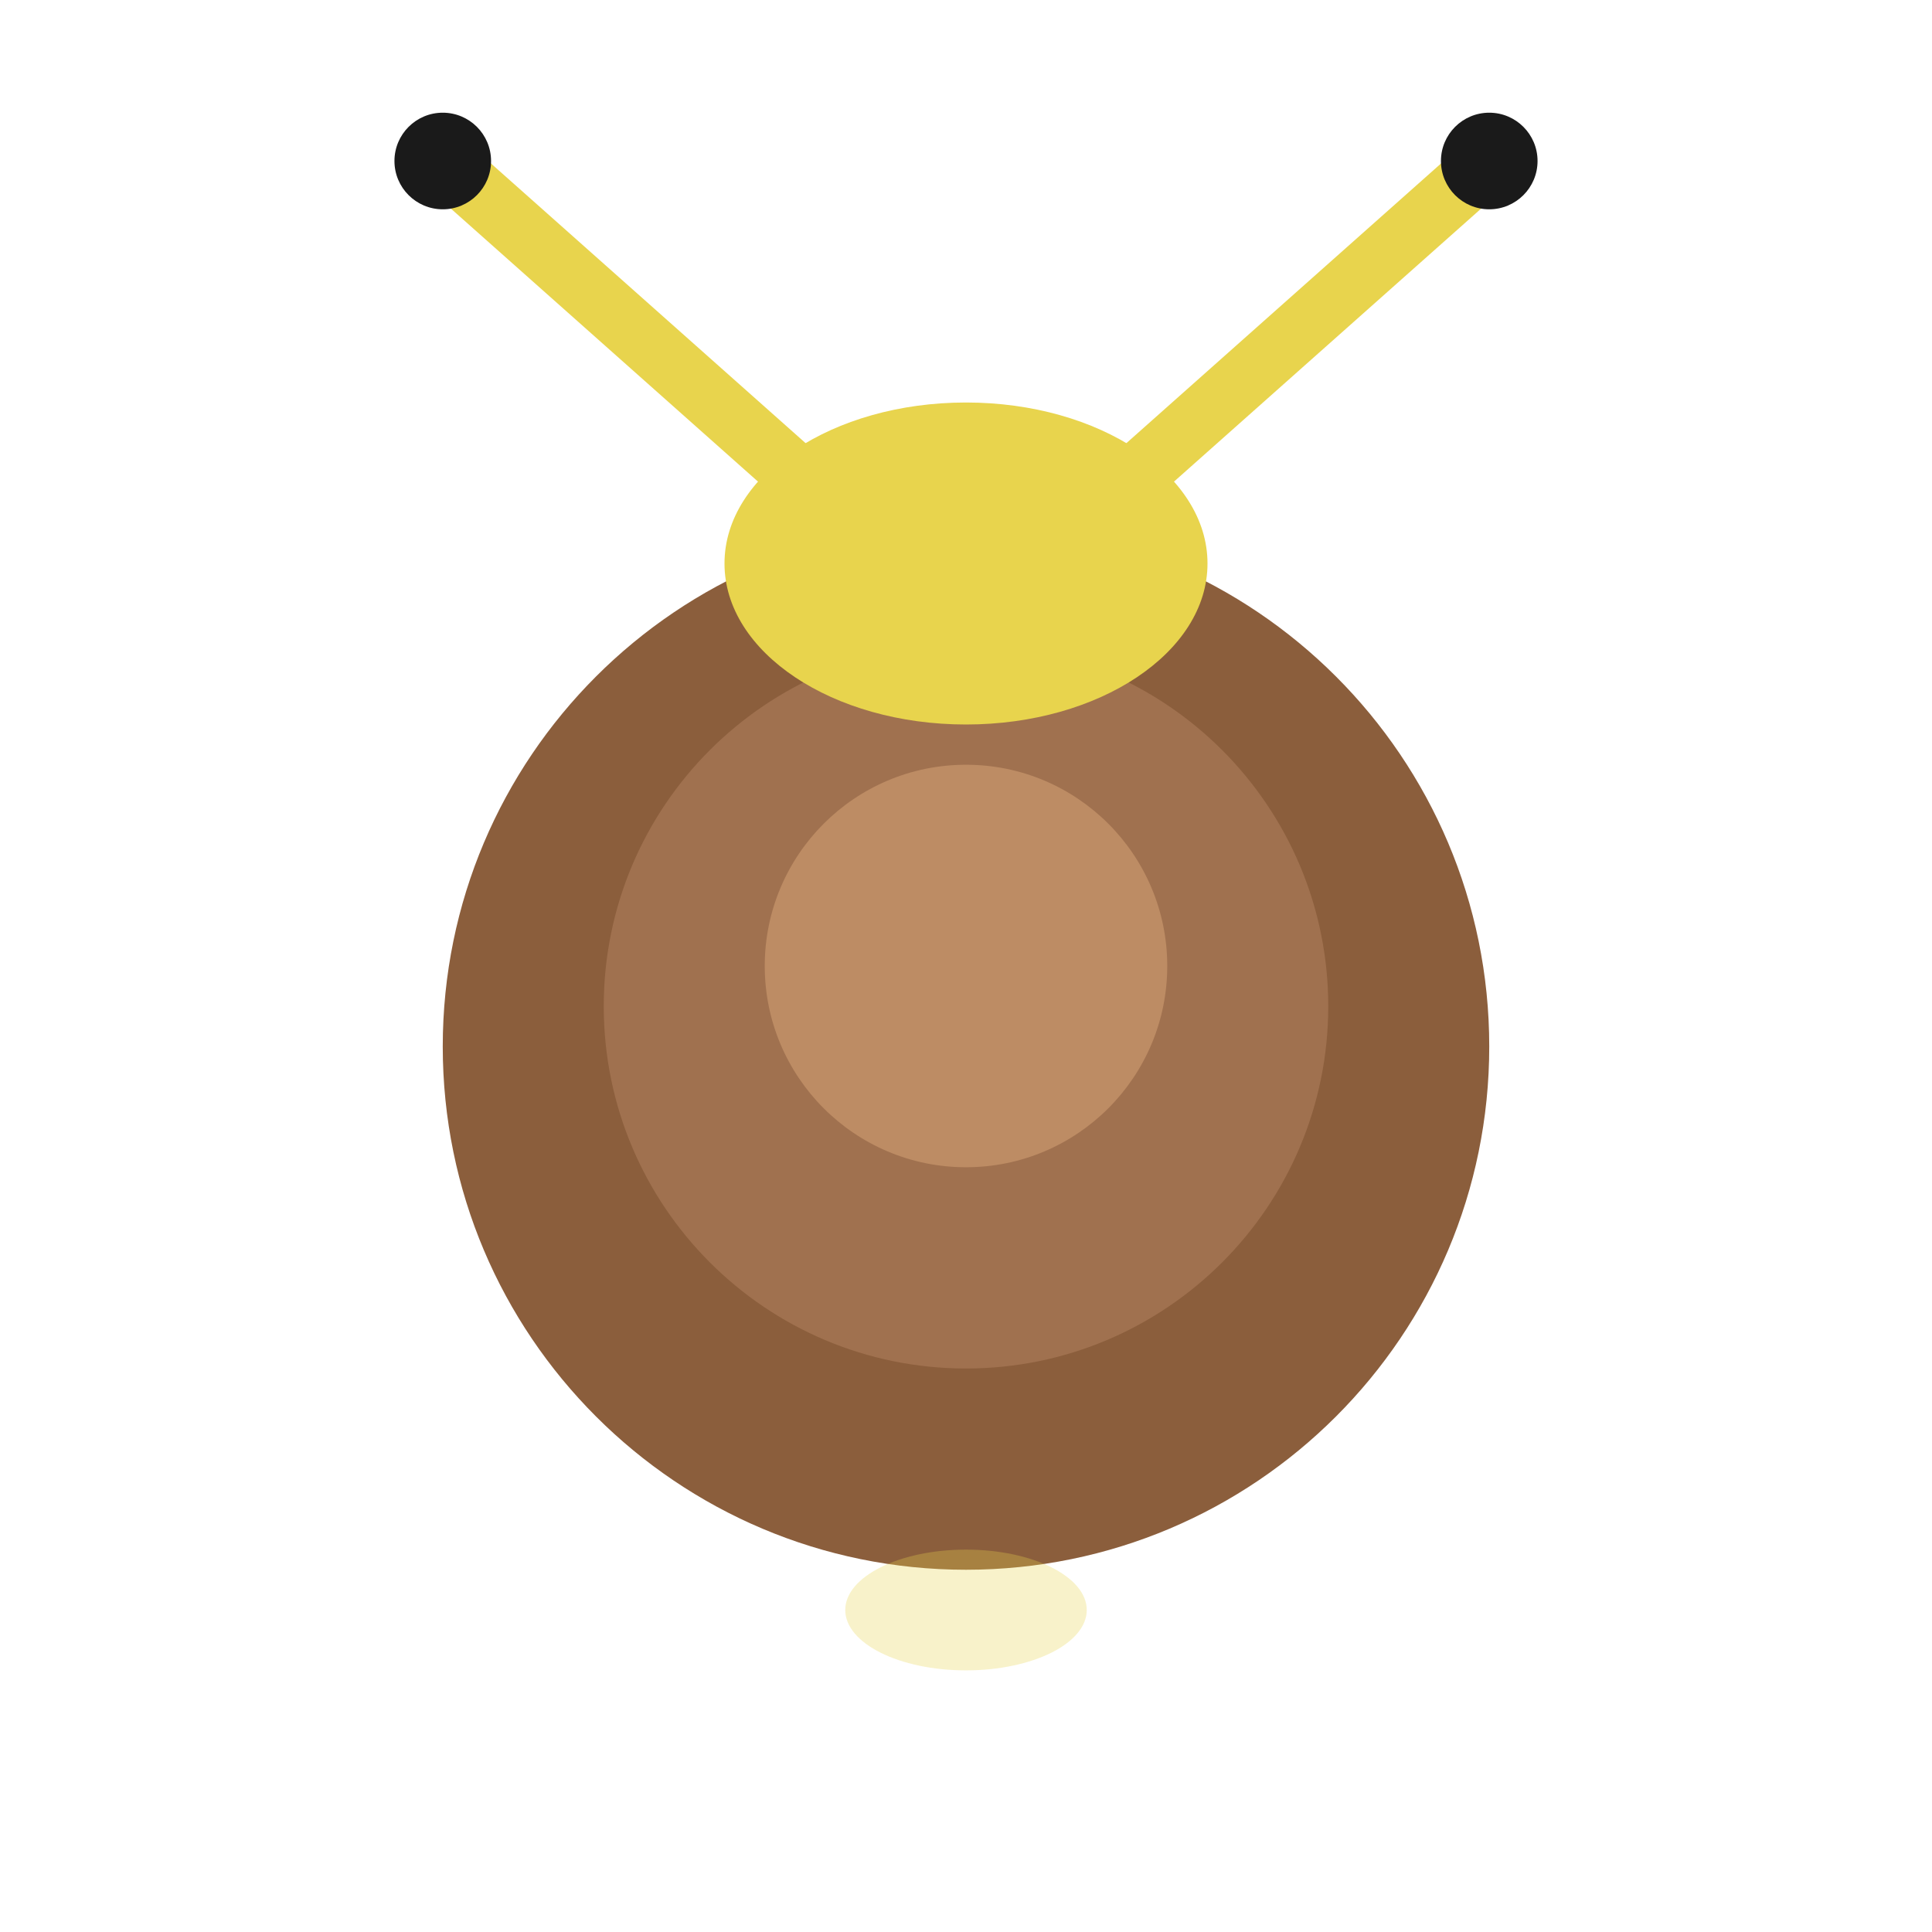
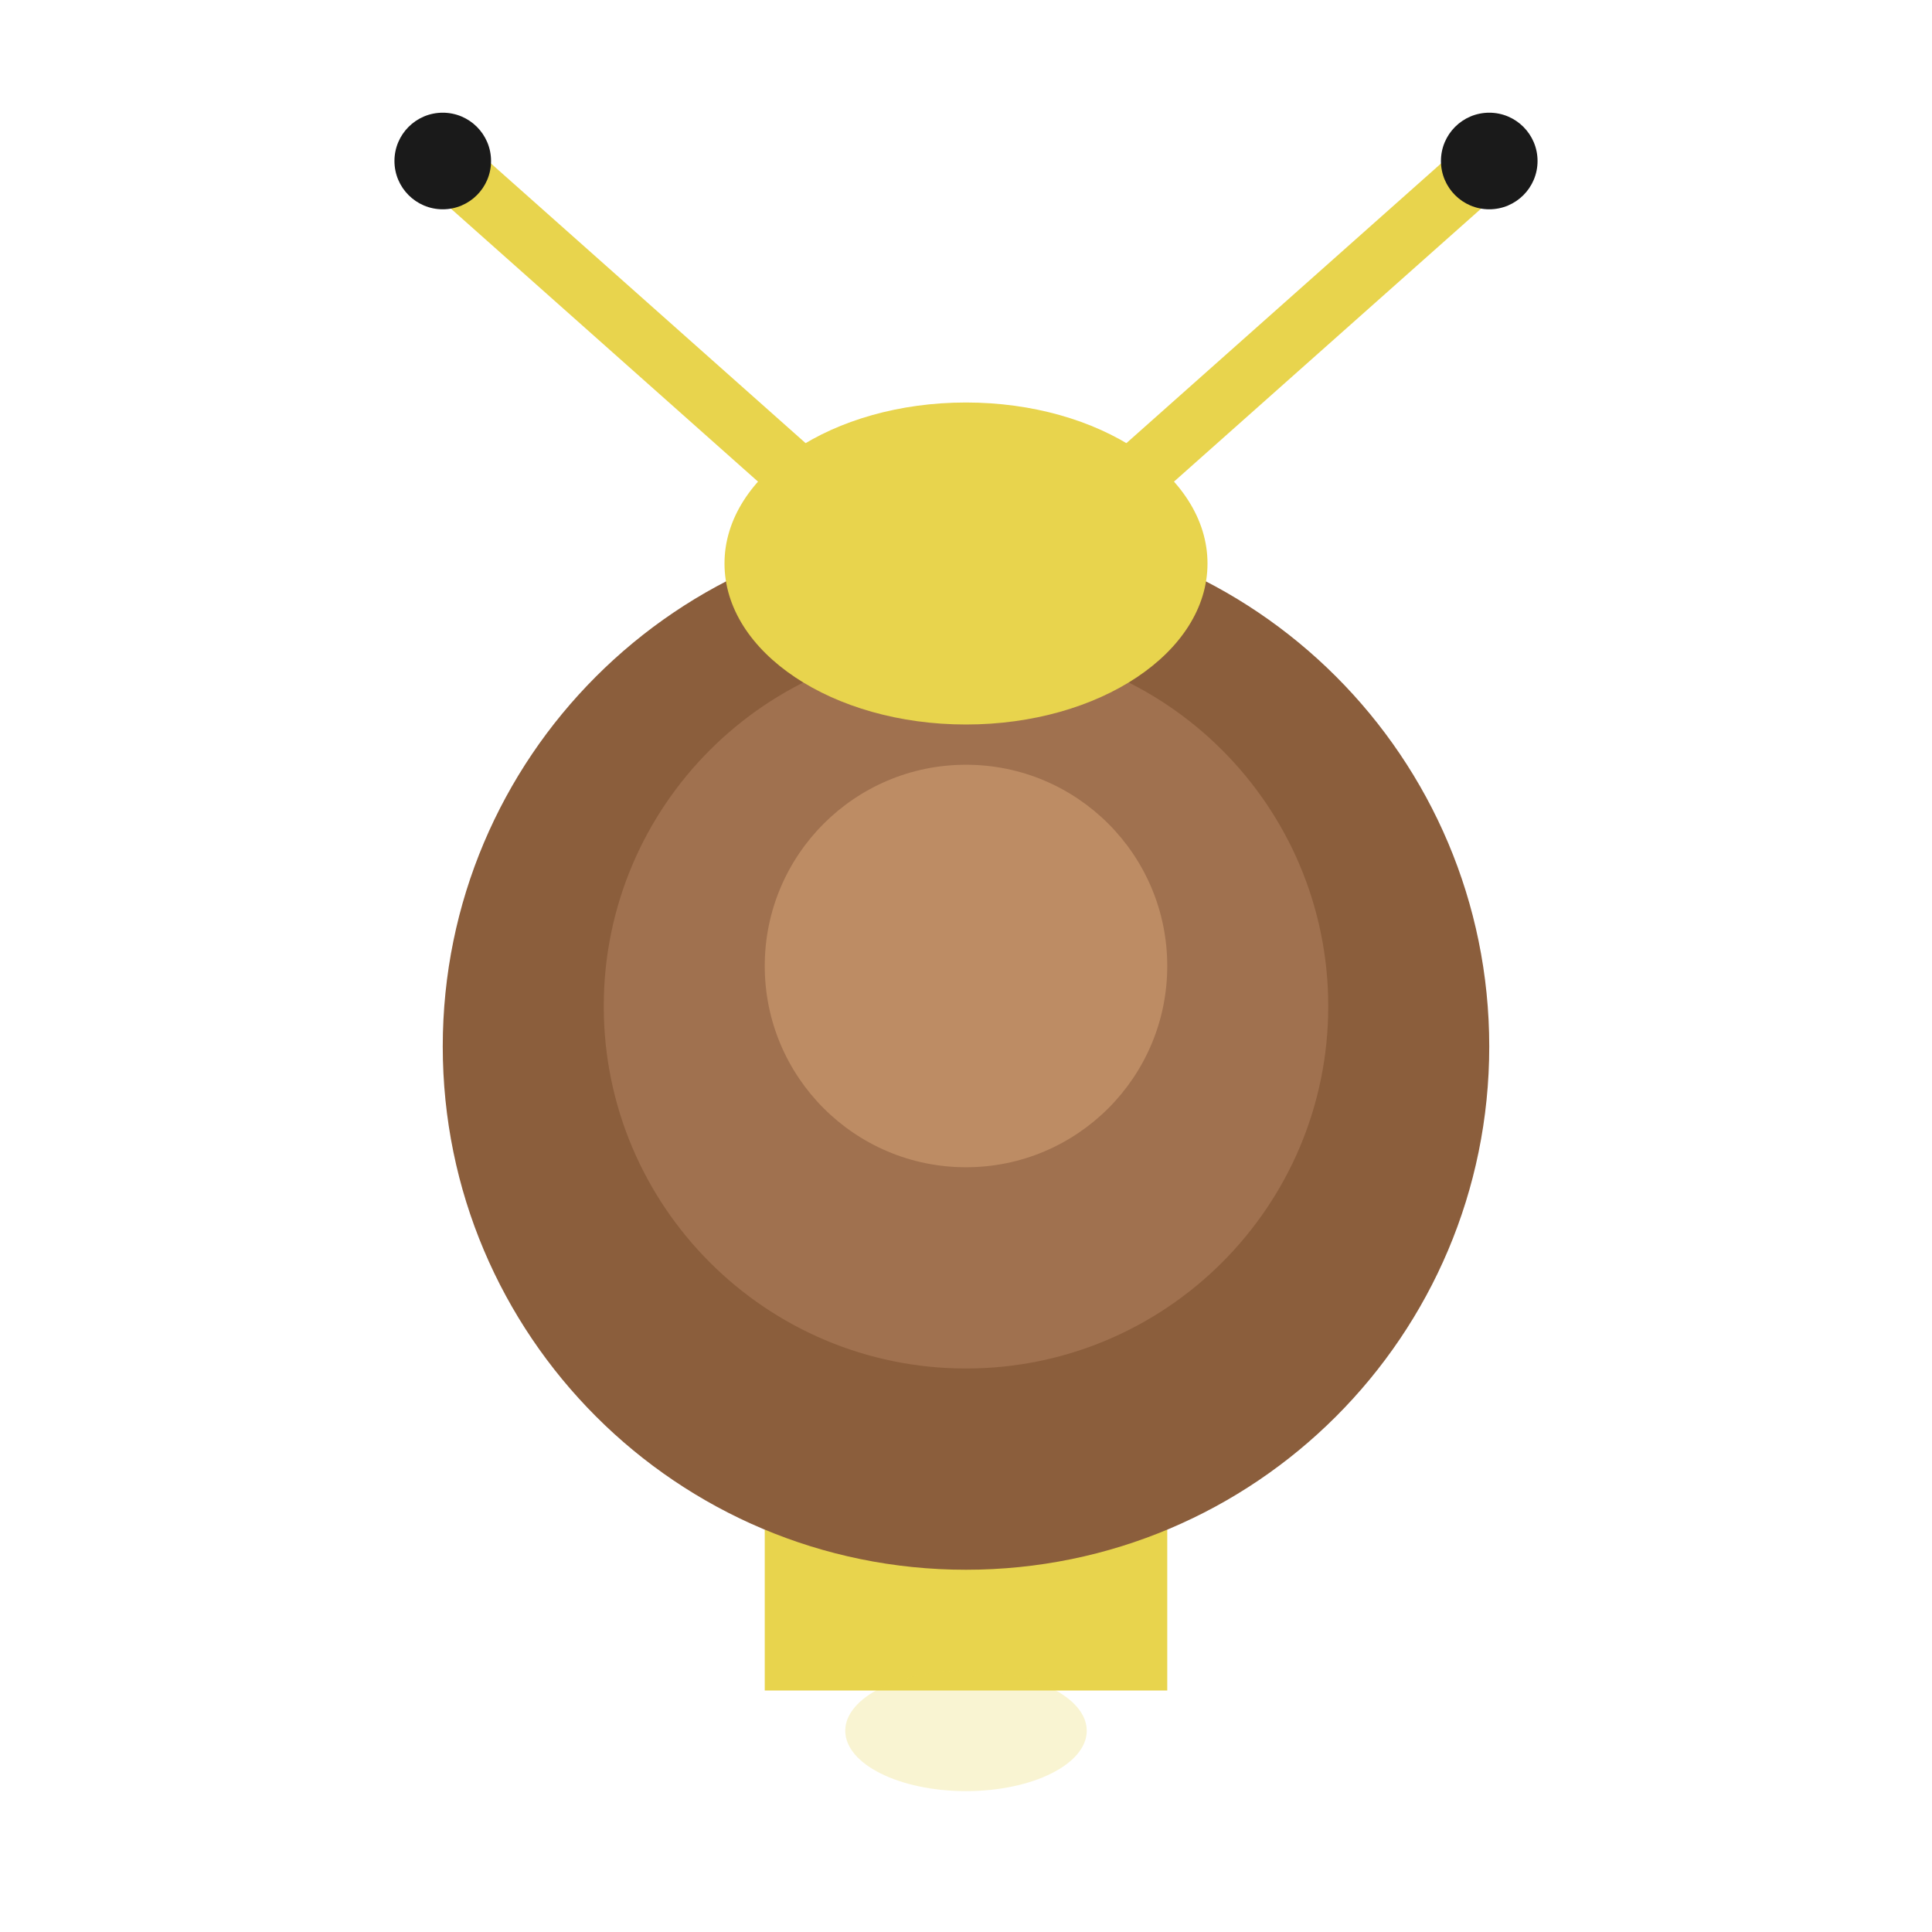
<svg xmlns="http://www.w3.org/2000/svg" viewBox="0 0 48 48" width="48" height="48">
+   <path d="M 19 38 L 29 38 L 29 42 L 19 42 Z" fill="#E8D44D" />
  <circle cx="24" cy="26" r="13" fill="#8B5E3C" />
  <circle cx="24" cy="25" r="9" fill="#A0714F" />
  <circle cx="24" cy="24" r="5" fill="#BD8C64" />
  <ellipse cx="24" cy="14" rx="6" ry="4" fill="#E8D44D" />
-   <ellipse cx="24" cy="40" rx="3" ry="1.5" fill="#E8D44D" opacity="0.3" />
-   <line x1="20" y1="12" x2="11.0" y2="4.0" stroke="#E8D44D" stroke-width="1.5" stroke-linecap="round" />
-   <circle cx="11.0" cy="4.0" r="1.2" fill="#1a1a1a" />
-   <line x1="28" y1="12" x2="37.0" y2="4.0" stroke="#E8D44D" stroke-width="1.5" stroke-linecap="round" />
-   <circle cx="37.0" cy="4.0" r="1.2" fill="#1a1a1a" />
+   <ellipse cx="24" cy="43" rx="3" ry="1.5" fill="#E8D44D" opacity="0.25" />
+   <line x1="20" y1="12" x2="11.0" y2="4" stroke="#E8D44D" stroke-width="1.5" stroke-linecap="round" />
+   <circle cx="11.0" cy="4" r="1.2" fill="#1a1a1a" />
+   <line x1="28" y1="12" x2="37.0" y2="4" stroke="#E8D44D" stroke-width="1.5" stroke-linecap="round" />
+   <circle cx="37.0" cy="4" r="1.2" fill="#1a1a1a" />
</svg>
